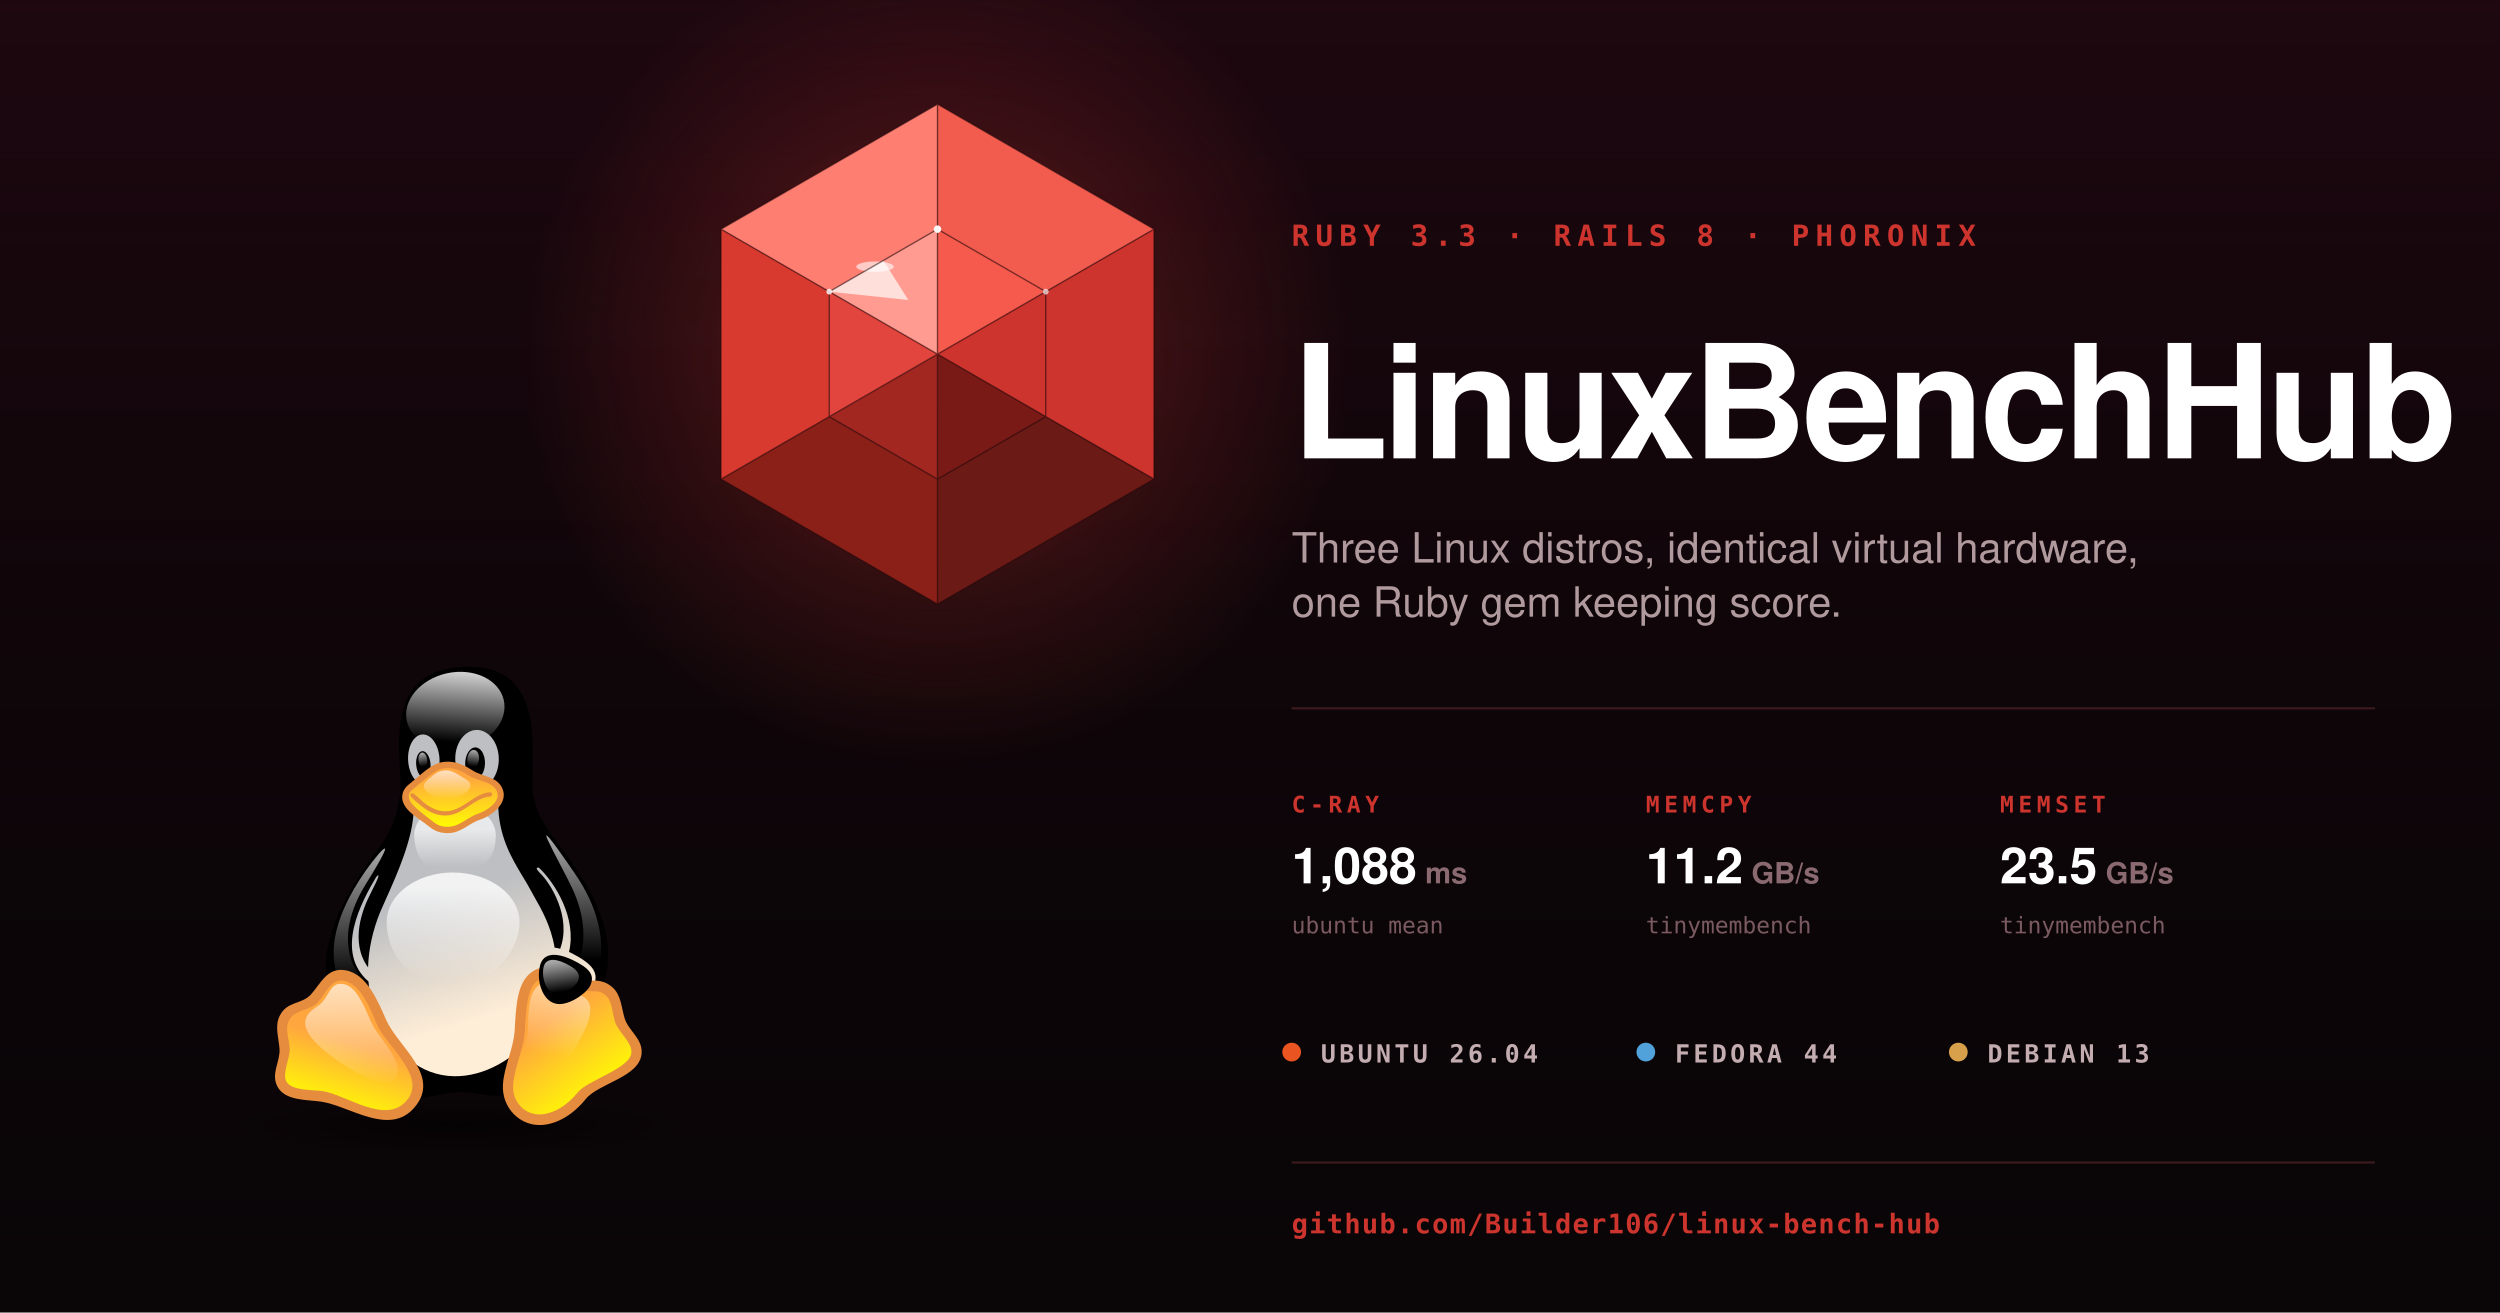
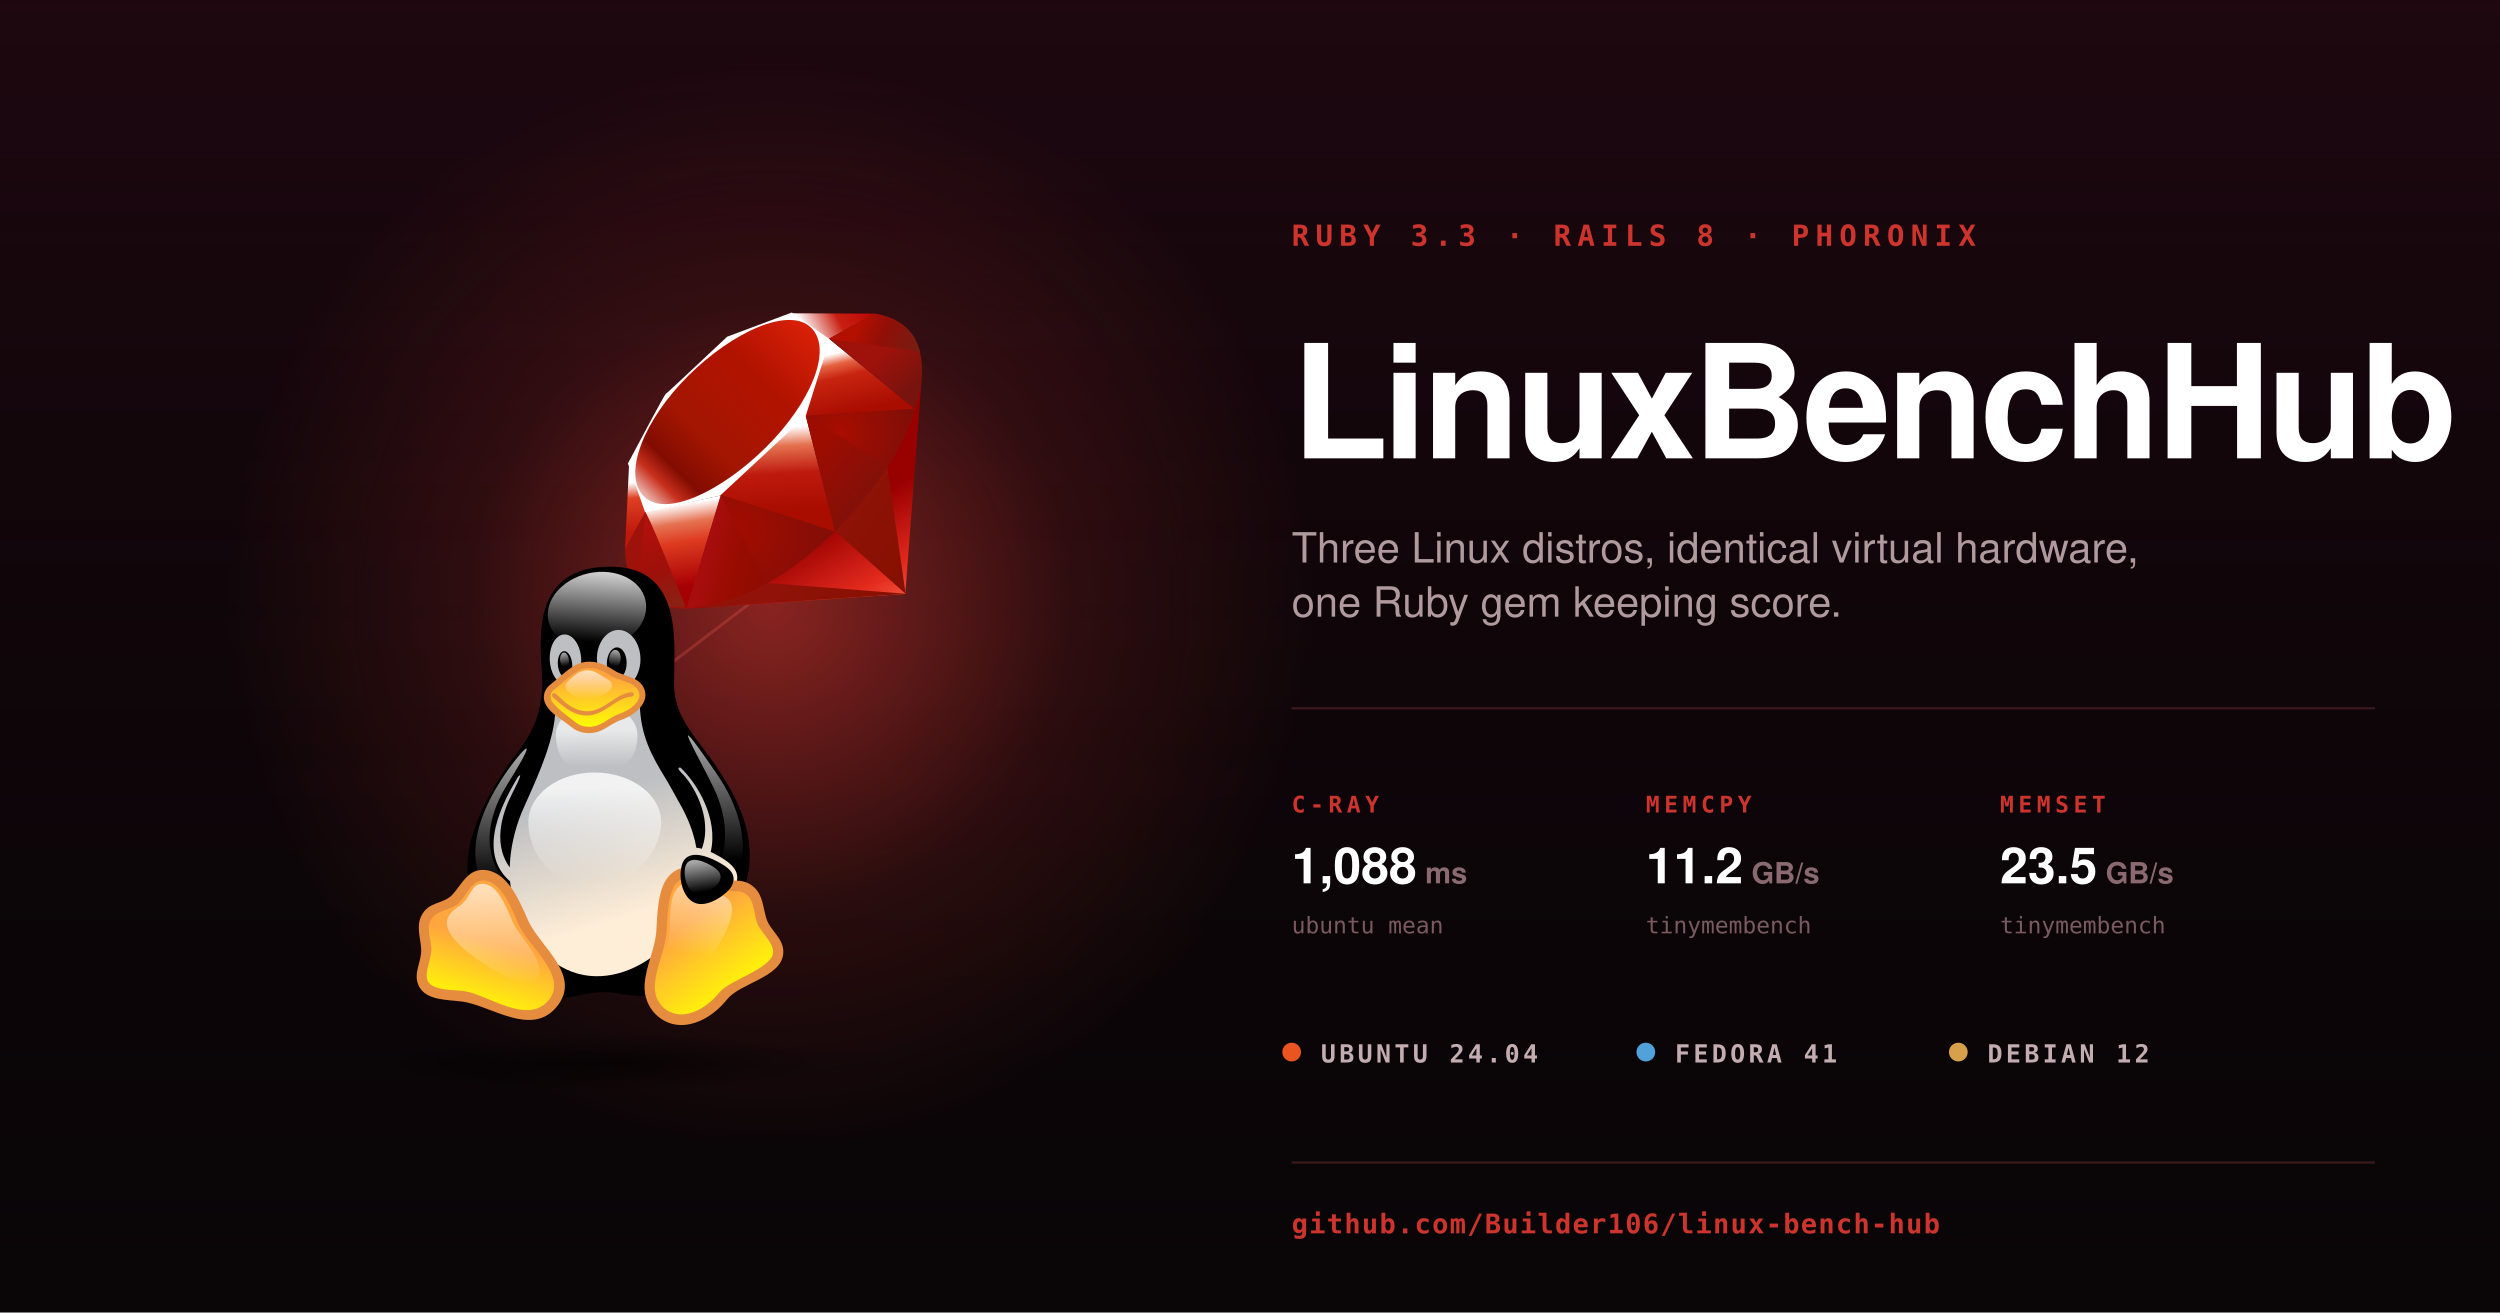
<svg xmlns="http://www.w3.org/2000/svg" width="1200" height="630" viewBox="0 0 1200 630">
  <defs>
    <radialGradient id="gem-glow-social" cx="50%" cy="50%" r="50%">
-       <stop offset="0%" stop-color="#cc342d" stop-opacity="0.7" />
-       <stop offset="55%" stop-color="#cc342d" stop-opacity="0.18" />
+       <stop offset="0%" stop-color="#cc342d" stop-opacity="0.65" />
+       <stop offset="55%" stop-color="#cc342d" stop-opacity="0.16" />
      <stop offset="100%" stop-color="#cc342d" stop-opacity="0" />
    </radialGradient>
    <linearGradient id="bg-warm-social" x1="50%" y1="0%" x2="50%" y2="100%">
      <stop offset="0%" stop-color="#220812" stop-opacity="0.85" />
      <stop offset="100%" stop-color="#0a0507" stop-opacity="0" />
    </linearGradient>
    <radialGradient id="tux-ground-social" cx="50%" cy="50%" r="50%">
-       <stop offset="0%" stop-color="#000000" stop-opacity="0.55" />
+       <stop offset="0%" stop-color="#000000" stop-opacity="0.6" />
      <stop offset="100%" stop-color="#000000" stop-opacity="0" />
    </radialGradient>
+     <linearGradient id="scan-line-social" x1="0%" y1="0%" x2="100%" y2="100%">
+       <stop offset="0%" stop-color="#cc342d" stop-opacity="0" />
+       <stop offset="50%" stop-color="#f25c4f" stop-opacity="0.45" />
+       <stop offset="100%" stop-color="#cc342d" stop-opacity="0" />
+     </linearGradient>
    <linearGradient id="paint0_linear_87_7435" x1="16.058" y1="6.306" x2="15.836" y2="9.306" gradientUnits="userSpaceOnUse">
      <stop stop-color="white" stop-opacity="0.8" />
      <stop offset="1" stop-color="white" stop-opacity="0" />
    </linearGradient>
    <linearGradient id="paint1_linear_87_7435" x1="12.897" y1="22.672" x2="11.251" y2="17.272" gradientUnits="userSpaceOnUse">
      <stop stop-color="#FFEED7" />
      <stop offset="1" stop-color="#BDBFC2" />
    </linearGradient>
    <linearGradient id="paint2_linear_87_7435" x1="12.897" y1="22.672" x2="11.251" y2="17.272" gradientUnits="userSpaceOnUse">
      <stop stop-color="#FFEED7" />
      <stop offset="1" stop-color="#BDBFC2" />
    </linearGradient>
    <linearGradient id="paint3_linear_87_7435" x1="16.668" y1="9.655" x2="16.575" y2="10.354" gradientUnits="userSpaceOnUse">
      <stop stop-color="white" stop-opacity="0.65" />
      <stop offset="1" stop-color="white" stop-opacity="0" />
    </linearGradient>
    <linearGradient id="paint4_linear_87_7435" x1="14.434" y1="9.783" x2="14.534" y2="10.348" gradientUnits="userSpaceOnUse">
      <stop stop-color="white" stop-opacity="0.65" />
      <stop offset="1" stop-color="white" stop-opacity="0" />
    </linearGradient>
    <linearGradient id="paint5_linear_87_7435" x1="15.761" y1="15.631" x2="15.778" y2="19.627" gradientUnits="userSpaceOnUse">
      <stop stop-color="white" stop-opacity="0.8" />
      <stop offset="1" stop-color="white" stop-opacity="0" />
    </linearGradient>
    <linearGradient id="paint6_linear_87_7435" x1="15.85" y1="13.125" x2="15.869" y2="14.714" gradientUnits="userSpaceOnUse">
      <stop stop-color="white" stop-opacity="0.65" />
      <stop offset="1" stop-color="white" stop-opacity="0" />
    </linearGradient>
    <linearGradient id="paint7_linear_87_7435" x1="11.72" y1="14.105" x2="11.72" y2="19.937" gradientUnits="userSpaceOnUse">
      <stop stop-color="white" stop-opacity="0.65" />
      <stop offset="1" stop-color="white" stop-opacity="0" />
    </linearGradient>
    <linearGradient id="paint8_linear_87_7435" x1="21.033" y1="13.536" x2="21.031" y2="18.805" gradientUnits="userSpaceOnUse">
      <stop stop-color="white" stop-opacity="0.65" />
      <stop offset="1" stop-color="white" stop-opacity="0" />
    </linearGradient>
    <linearGradient id="paint9_linear_87_7435" x1="11.429" y1="22.437" x2="10.535" y2="25.421" gradientUnits="userSpaceOnUse">
      <stop stop-color="#FFA63F" />
      <stop offset="1" stop-color="#FFFF00" />
    </linearGradient>
    <linearGradient id="paint10_linear_87_7435" x1="19.882" y1="21.53" x2="22.266" y2="24.78" gradientUnits="userSpaceOnUse">
      <stop stop-color="#FFA63F" />
      <stop offset="1" stop-color="#FFFF00" />
    </linearGradient>
    <linearGradient id="paint11_linear_87_7435" x1="20.52" y1="18.933" x2="19.686" y2="22.86" gradientUnits="userSpaceOnUse">
      <stop stop-color="white" stop-opacity="0.65" />
      <stop offset="1" stop-color="white" stop-opacity="0" />
    </linearGradient>
    <linearGradient id="paint12_linear_87_7435" x1="11.246" y1="19.904" x2="11.412" y2="24.324" gradientUnits="userSpaceOnUse">
      <stop stop-color="white" stop-opacity="0.65" />
      <stop offset="1" stop-color="white" stop-opacity="0" />
    </linearGradient>
    <linearGradient id="paint13_linear_87_7435" x1="20.375" y1="18.862" x2="20.569" y2="20.182" gradientUnits="userSpaceOnUse">
      <stop stop-color="white" stop-opacity="0.65" />
      <stop offset="1" stop-color="white" stop-opacity="0" />
    </linearGradient>
    <linearGradient id="paint14_linear_87_7435" x1="15.764" y1="10.784" x2="15.78" y2="13.11" gradientUnits="userSpaceOnUse">
      <stop stop-color="#FFA63F" />
      <stop offset="1" stop-color="#FFFF00" />
    </linearGradient>
    <linearGradient id="paint15_linear_87_7435" x1="15.511" y1="10.564" x2="15.506" y2="11.794" gradientUnits="userSpaceOnUse">
      <stop stop-color="white" stop-opacity="0.65" />
      <stop offset="1" stop-color="white" stop-opacity="0" />
    </linearGradient>
+     <linearGradient id="ruby_lg1" gradientUnits="userSpaceOnUse" x1="174.074" y1="215.549" x2="132.276" y2="141.753">
+       <stop offset="0" stop-color="#FB7655" />
+       <stop offset="0.41" stop-color="#E42B1E" />
+       <stop offset="0.99" stop-color="#990000" />
+     </linearGradient>
+     <linearGradient id="ruby_lg2" gradientUnits="userSpaceOnUse" x1="194.895" y1="153.558" x2="141.028" y2="117.409">
+       <stop offset="0" stop-color="#871101" />
+       <stop offset="1" stop-color="#911209" />
+     </linearGradient>
+     <linearGradient id="ruby_lg3" gradientUnits="userSpaceOnUse" x1="151.795" y1="217.785" x2="97.93" y2="181.638">
+       <stop offset="0" stop-color="#871101" />
+       <stop offset="1" stop-color="#911209" />
+     </linearGradient>
+     <linearGradient id="ruby_lg4" gradientUnits="userSpaceOnUse" x1="38.696" y1="127.391" x2="47.047" y2="181.661">
+       <stop offset="0" stop-color="#FFFFFF" />
+       <stop offset="0.23" stop-color="#E57252" />
+       <stop offset="0.46" stop-color="#DE3B20" />
+       <stop offset="1" stop-color="#A60003" />
+     </linearGradient>
+     <linearGradient id="ruby_lg5" gradientUnits="userSpaceOnUse" x1="96.133" y1="76.715" x2="99.21" y2="132.102">
+       <stop offset="0" stop-color="#FFFFFF" />
+       <stop offset="0.23" stop-color="#E4714E" />
+       <stop offset="0.56" stop-color="#BE1A0D" />
+       <stop offset="1" stop-color="#A80D00" />
+     </linearGradient>
+     <linearGradient id="ruby_lg6" gradientUnits="userSpaceOnUse" x1="147.103" y1="25.521" x2="156.314" y2="65.216">
+       <stop offset="0" stop-color="#FFFFFF" />
+       <stop offset="0.18" stop-color="#E46342" />
+       <stop offset="0.4" stop-color="#C82410" />
+       <stop offset="1" stop-color="#A80D00" />
+     </linearGradient>
+     <linearGradient id="ruby_lg7" gradientUnits="userSpaceOnUse" x1="118.976" y1="11.541" x2="158.669" y2="-8.305">
+       <stop offset="0" stop-color="#FFFFFF" />
+       <stop offset="0.54" stop-color="#C81F11" />
+       <stop offset="1" stop-color="#BF0905" />
+     </linearGradient>
+     <linearGradient id="ruby_lg8" gradientUnits="userSpaceOnUse" x1="3.903" y1="113.555" x2="7.17" y2="146.263">
+       <stop offset="0" stop-color="#FFFFFF" />
+       <stop offset="0.31" stop-color="#DE4024" />
+       <stop offset="1" stop-color="#BF190B" />
+     </linearGradient>
+     <linearGradient id="ruby_lg9" gradientUnits="userSpaceOnUse" x1="-18.556" y1="155.105" x2="135.015" y2="-2.809">
+       <stop offset="0" stop-color="#BD0012" />
+       <stop offset="0.07" stop-color="#FFFFFF" />
+       <stop offset="0.17" stop-color="#FFFFFF" />
+       <stop offset="0.27" stop-color="#C82F1C" />
+       <stop offset="0.33" stop-color="#820C01" />
+       <stop offset="0.46" stop-color="#A31601" />
+       <stop offset="0.72" stop-color="#B31301" />
+       <stop offset="1" stop-color="#E82609" />
+     </linearGradient>
+     <linearGradient id="ruby_lg10" gradientUnits="userSpaceOnUse" x1="99.075" y1="171.033" x2="52.818" y2="159.617">
+       <stop offset="0" stop-color="#8C0C01" />
+       <stop offset="0.54" stop-color="#990C00" />
+       <stop offset="1" stop-color="#A80D0E" />
+     </linearGradient>
+     <linearGradient id="ruby_lg11" gradientUnits="userSpaceOnUse" x1="178.526" y1="115.515" x2="137.433" y2="78.684">
+       <stop offset="0" stop-color="#7E110B" />
+       <stop offset="1" stop-color="#9E0C00" />
+     </linearGradient>
+     <linearGradient id="ruby_lg12" gradientUnits="userSpaceOnUse" x1="193.624" y1="47.937" x2="173.154" y2="26.054">
+       <stop offset="0" stop-color="#79130D" />
+       <stop offset="1" stop-color="#9E120B" />
+     </linearGradient>
+     <radialGradient id="ruby_rg1" cx="143.832" cy="79.388" r="50.358" gradientUnits="userSpaceOnUse">
+       <stop offset="0" stop-color="#A80D00" />
+       <stop offset="1" stop-color="#7E0E08" />
+     </radialGradient>
+     <radialGradient id="ruby_rg2" cx="74.092" cy="145.751" r="66.944" gradientUnits="userSpaceOnUse">
+       <stop offset="0" stop-color="#A30C00" />
+       <stop offset="1" stop-color="#800E08" />
+     </radialGradient>
+     <linearGradient id="ruby_lg13" gradientUnits="userSpaceOnUse" x1="26.67" y1="197.336" x2="9.989" y2="140.742">
+       <stop offset="0" stop-color="#8B2114" />
+       <stop offset="0.43" stop-color="#9E100A" />
+       <stop offset="1" stop-color="#B3100C" />
+     </linearGradient>
+     <linearGradient id="ruby_lg14" gradientUnits="userSpaceOnUse" x1="154.641" y1="9.798" x2="192.039" y2="26.306">
+       <stop offset="0" stop-color="#B31000" />
+       <stop offset="0.44" stop-color="#910F08" />
+       <stop offset="1" stop-color="#791C12" />
+     </linearGradient>
  </defs>
  <rect width="1200" height="630" fill="#0a0507" />
  <rect width="1200" height="630" fill="url(#bg-warm-social)" />
-   <g transform="translate(450, 170)">
-     <circle cx="0" cy="0" r="200" fill="url(#gem-glow-social)" />
-     <polygon points="-103.92,-60 0,-120 0,-60 -51.96,-30" fill="#ff7e72" />
-     <polygon points="0,-120 103.92,-60 51.96,-30 0,-60" fill="#f25c4f" />
-     <polygon points="103.92,-60 103.92,60 51.96,30 51.96,-30" fill="#cc342d" />
-     <polygon points="103.92,60 0,120 0,60 51.96,30" fill="#6b1a16" />
-     <polygon points="0,120 -103.92,60 -51.96,30 0,60" fill="#8a2018" />
-     <polygon points="-103.92,60 -103.92,-60 -51.96,-30 -51.96,30" fill="#d83a30" />
-     <polygon points="-51.96,-30 0,-60 0,0" fill="#ff9b91" />
-     <polygon points="0,-60 51.96,-30 0,0" fill="#f55a4d" />
-     <polygon points="51.96,-30 51.96,30 0,0" fill="#cc342d" />
-     <polygon points="51.96,30 0,60 0,0" fill="#7a1a16" />
-     <polygon points="0,60 -51.96,30 0,0" fill="#a32721" />
-     <polygon points="-51.96,30 -51.96,-30 0,0" fill="#e2453d" />
-     <polygon points="-51.96,-30 -26,-45 -14,-26" fill="#fff5f3" opacity="0.75" />
-     <ellipse cx="-30" cy="-42" rx="9" ry="2.5" fill="#ffffff" opacity="0.6" />
-     <g fill="none" stroke="#1a0306" stroke-width="0.7" opacity="0.5">
-       <polygon points="0,-60 51.96,-30 51.96,30 0,60 -51.96,30 -51.96,-30" />
-       <polygon points="0,-120 103.92,-60 103.92,60 0,120 -103.92,60 -103.92,-60" />
-       <line x1="0" y1="-60" x2="0" y2="-120" />
-       <line x1="51.96" y1="-30" x2="103.92" y2="-60" />
-       <line x1="51.96" y1="30" x2="103.92" y2="60" />
-       <line x1="0" y1="60" x2="0" y2="120" />
-       <line x1="-51.96" y1="30" x2="-103.92" y2="60" />
-       <line x1="-51.96" y1="-30" x2="-103.92" y2="-60" />
-       <line x1="0" y1="0" x2="0" y2="-60" />
-       <line x1="0" y1="0" x2="51.96" y2="-30" />
-       <line x1="0" y1="0" x2="51.96" y2="30" />
-       <line x1="0" y1="0" x2="0" y2="60" />
-       <line x1="0" y1="0" x2="-51.96" y2="30" />
-       <line x1="0" y1="0" x2="-51.96" y2="-30" />
-     </g>
-     <circle cx="0" cy="-60" r="1.8" fill="#ffffff" opacity="0.95" />
-     <circle cx="51.96" cy="-30" r="1.4" fill="#ffffff" opacity="0.65" />
-     <circle cx="-51.96" cy="-30" r="1.4" fill="#ffffff" opacity="0.8" />
+   <circle cx="370" cy="290" r="260" fill="url(#gem-glow-social)" />
+   <line x1="425" y1="240" x2="320" y2="320" stroke="url(#scan-line-social)" stroke-width="1.4" opacity="0.6" />
+   <g transform="translate(300, 150) scale(0.72)">
+     <polygon style="fill:url(#ruby_lg1);fill-rule:evenodd" clip-rule="evenodd" points="153.5,130.41 40.38,197.58 186.849,187.641 198.13,39.95" />
+     <polygon style="fill:url(#ruby_lg2);fill-rule:evenodd" clip-rule="evenodd" points="187.089,187.54 174.5,100.65 140.209,145.93" />
+     <polygon style="fill:url(#ruby_lg3);fill-rule:evenodd" clip-rule="evenodd" points="187.259,187.54 95.03,180.3 40.87,197.391" />
+     <polygon style="fill:url(#ruby_lg4);fill-rule:evenodd" clip-rule="evenodd" points="41,197.41 64.04,121.93 13.34,132.771" />
+     <polygon style="fill:url(#ruby_lg5);fill-rule:evenodd" clip-rule="evenodd" points="140.2,146.18 119,63.14 58.33,120.01" />
+     <polygon style="fill:url(#ruby_lg6);fill-rule:evenodd" clip-rule="evenodd" points="193.32,64.31 135.97,17.47 120,69.1" />
+     <polygon style="fill:url(#ruby_lg7);fill-rule:evenodd" clip-rule="evenodd" points="166.5,0.77 132.77,19.41 111.49,0.52" />
+     <polygon style="fill:url(#ruby_lg8);fill-rule:evenodd" clip-rule="evenodd" points="0,158.09 14.13,132.32 2.7,101.62" />
+     <path style="fill:#ffffff;fill-rule:evenodd" clip-rule="evenodd" d="m 1.94,100.65 11.5,32.62 49.97,-11.211 57.05,-53.02 L 136.56,17.9 111.209,0 68.109,16.13 C 54.53,28.76 28.18,53.75 27.23,54.22 26.29,54.7 9.83,85.81 1.94,100.65 z" />
+     <path style="fill:url(#ruby_lg9);fill-rule:evenodd" clip-rule="evenodd" d="m 42.32,42.05 c 29.43,-29.18 67.37,-46.42 81.93,-31.73 14.551,14.69 -0.88,50.39 -30.31,79.56 -29.43,29.17 -66.9,47.36 -81.45,32.67 -14.56,-14.68 0.4,-51.33 29.83,-80.5 z" />
+     <path style="fill:url(#ruby_lg10);fill-rule:evenodd" clip-rule="evenodd" d="m 41,197.38 22.86,-75.72 75.92,24.39 C 112.33,171.79 81.8,193.55 41,197.38 z" />
+     <path style="fill:url(#ruby_lg11);fill-rule:evenodd" clip-rule="evenodd" d="m 120.56,68.89 19.49,77.2 C 162.98,121.98 183.56,96.06 193.639,64 l -73.079,4.89 z" />
+     <path style="fill:url(#ruby_lg12);fill-rule:evenodd" clip-rule="evenodd" d="m 193.44,64.39 c 7.8,-23.54 9.6,-57.31 -27.181,-63.58 l -30.18,16.67 57.361,46.91 z" />
+     <path style="fill:#9e1209;fill-rule:evenodd" clip-rule="evenodd" d="m 0,157.75 c 1.08,38.851 29.11,39.43 41.05,39.771 L 13.47,133.11 0,157.75 z" />
+     <path style="fill:url(#ruby_rg1);fill-rule:evenodd" clip-rule="evenodd" d="m 120.669,69.01 c 17.62,10.83 53.131,32.58 53.851,32.98 1.119,0.63 15.31,-23.93 18.53,-37.81 l -72.381,4.83 z" />
+     <path style="fill:url(#ruby_rg2);fill-rule:evenodd" clip-rule="evenodd" d="m 63.83,121.66 30.56,58.96 c 18.07,-9.8 32.22,-21.74 45.18,-34.53 L 63.83,121.66 z" />
+     <path style="fill:url(#ruby_lg13);fill-rule:evenodd" clip-rule="evenodd" d="m 13.35,133.19 -4.33,51.56 c 8.17,11.16 19.41,12.13 31.2,11.26 -8.53,-21.23 -25.57,-63.68 -26.87,-62.82 z" />
+     <path style="fill:url(#ruby_lg14);fill-rule:evenodd" clip-rule="evenodd" d="m 135.9,17.61 60.71,8.52 C 193.37,12.4 183.42,3.54 166.46,0.77 L 135.9,17.61 z" />
  </g>
-   <ellipse cx="220" cy="540" rx="115" ry="14" fill="url(#tux-ground-social)" />
-   <g transform="translate(44, 254) scale(11)">
+   <ellipse cx="290" cy="510" rx="108" ry="14" fill="url(#tux-ground-social)" />
+   <g transform="translate(112, 206) scale(11)">
    <path d="M11.306 21.91C11.181 21.723 11.071 21.471 10.982 21.17C9.376 19.358 10.617 16.692 11.845 14.881C11.962 14.687 12.091 14.5 12.23 14.322C13.167 13.158 13.409 12.348 13.481 11.252C13.49 11.048 13.473 10.778 13.453 10.468C13.354 8.884 13.19 6.252 16.016 6.018C19.549 5.727 19.261 8.971 19.235 10.873C19.234 10.952 19.233 11.028 19.232 11.102C19.223 12.249 19.821 13.034 20.445 13.854C20.674 14.153 20.905 14.457 21.112 14.784C21.118 14.794 21.124 14.804 21.13 14.813C22.222 16.388 23.299 18.737 21.799 20.965C21.589 21.726 21.27 22.424 20.843 22.992C19.314 25.005 17.954 24.801 16.892 24.641C16.572 24.593 16.279 24.549 16.016 24.571C15.58 24.598 15.23 24.668 14.928 24.729C13.761 24.965 13.305 25.057 11.306 21.91Z" fill="#000000" />
    <path d="M18.014 7.795C17.981 8.727 16.992 9.537 15.806 9.612C14.621 9.687 13.691 8.979 13.723 8.046C13.756 7.114 14.745 6.304 15.931 6.229C17.116 6.161 18.047 6.862 18.014 7.795Z" fill="url(#paint0_linear_87_7435)" />
    <path fill-rule="evenodd" clip-rule="evenodd" d="M15.866 10.061C15.875 10.568 16.107 11 16.433 11.195C15.37 11.1 14.051 11.489 14.051 12.225C14.035 13.47 13.342 15.02 12.843 16.135C12.745 16.354 12.654 16.557 12.577 16.737C12.269 17.502 12.083 18.32 12.061 19.122C11.243 17.995 11.838 16.548 12.158 15.921C12.585 15.095 12.576 14.992 12.411 15.185C11.776 16.265 10.58 18.433 12.078 19.736C12.125 20.318 12.267 20.881 12.518 21.399C14.523 25.442 18.276 23.782 19.514 21.685C19.679 21.387 19.812 21.099 19.918 20.82C19.98 20.859 20.046 20.89 20.117 20.909C20.739 21.093 21.669 20.392 21.892 19.957C22.16 19.378 21.885 18.983 20.968 18.514C20.922 18.491 20.875 18.469 20.83 18.448C21.181 16.968 20.212 15.428 19.52 14.774C19.391 14.742 19.373 14.816 19.573 15.015C20.009 15.433 20.957 16.923 20.444 18.309C20.36 18.286 20.278 18.27 20.201 18.262C20.043 17.316 19.623 16.58 19.329 16.066C19.263 15.949 19.203 15.844 19.154 15.751C19.055 15.562 18.937 15.366 18.811 15.159C18.328 14.359 17.739 13.384 17.739 11.939C17.665 11.621 17.365 11.409 16.966 11.292C17.429 11.199 17.777 10.657 17.765 10.007C17.752 9.305 17.313 8.747 16.789 8.761C16.265 8.775 15.846 9.36 15.866 10.061ZM16.298 10.217C16.291 10.605 16.475 10.918 16.717 10.918C16.953 10.918 17.156 10.605 17.163 10.224C17.169 9.836 16.986 9.523 16.743 9.523C16.501 9.523 16.305 9.836 16.298 10.217Z" fill="url(#paint1_linear_87_7435)" />
    <path fill-rule="evenodd" clip-rule="evenodd" d="M14.556 11.15C14.935 11.129 15.211 10.619 15.178 10.013C15.145 9.408 14.811 8.938 14.431 8.958C14.051 8.979 13.776 9.489 13.809 10.095C13.842 10.701 14.176 11.17 14.556 11.15ZM14.785 10.224C14.818 10.544 14.7 10.816 14.529 10.844C14.359 10.864 14.195 10.626 14.163 10.306C14.13 9.986 14.248 9.714 14.418 9.687C14.588 9.666 14.752 9.904 14.785 10.224Z" fill="url(#paint2_linear_87_7435)" />
    <path d="M16.396 10C16.376 10.217 16.475 10.394 16.612 10.408C16.75 10.422 16.881 10.251 16.9 10.04C16.92 9.823 16.822 9.646 16.684 9.632C16.547 9.618 16.416 9.789 16.396 10Z" fill="url(#paint3_linear_87_7435)" />
    <path d="M14.641 10.054C14.661 10.231 14.589 10.388 14.484 10.401C14.379 10.415 14.281 10.279 14.261 10.095C14.241 9.918 14.313 9.762 14.418 9.748C14.523 9.734 14.621 9.877 14.641 10.054Z" fill="url(#paint4_linear_87_7435)" />
    <path d="M18.669 17.152C18.669 18.35 17.562 19.902 15.662 19.889C13.704 19.902 12.872 18.35 12.872 17.152C12.872 15.955 14.169 14.981 15.767 14.981C17.372 14.988 18.669 15.955 18.669 17.152Z" fill="url(#paint5_linear_87_7435)" />
    <path d="M17.635 13.389C17.615 14.628 16.835 14.921 15.853 14.921C14.87 14.921 14.156 14.737 14.071 13.389C14.071 12.545 14.87 12.055 15.853 12.055C16.835 12.048 17.635 12.539 17.635 13.389Z" fill="url(#paint6_linear_87_7435)" />
    <path d="M11.694 15.295C12.336 14.281 13.691 12.722 11.949 15.512C10.534 17.813 11.425 19.29 11.884 19.698C13.207 20.923 13.154 21.747 12.113 21.1C9.879 19.718 10.344 17.391 11.694 15.295Z" fill="url(#paint7_linear_87_7435)" />
    <path d="M20.988 15.71C20.431 14.519 18.663 11.497 21.073 15.009C23.268 18.187 21.728 20.399 21.453 20.617C21.178 20.835 20.255 21.277 20.523 20.508C20.798 19.739 22.161 18.283 20.988 15.71Z" fill="url(#paint8_linear_87_7435)" />
    <path d="M11.209 25.102C9.742 24.292 7.613 25.259 8.386 23.067C8.543 22.57 8.156 21.822 8.405 21.338C8.7 20.746 9.336 20.876 9.715 20.481C10.089 20.073 10.325 19.365 11.025 19.474C11.72 19.582 12.185 20.467 12.67 21.556C13.03 22.332 14.301 23.428 14.215 24.299C14.111 25.633 12.65 25.885 11.209 25.102Z" fill="url(#paint9_linear_87_7435)" />
    <path fill-rule="evenodd" clip-rule="evenodd" d="M9.877 20.64C9.52 21.031 8.865 20.937 8.602 21.448C8.433 21.776 8.617 22.28 8.642 22.639C8.673 23.082 8.305 23.711 8.492 24.09C8.703 24.515 9.653 24.46 10.071 24.521C11.102 24.672 12.806 26.006 13.739 24.941C14.65 23.9 12.898 22.582 12.468 21.657C12.189 21.029 11.771 19.825 10.992 19.703C10.443 19.617 10.193 20.294 9.877 20.64ZM11.058 19.245C12.028 19.397 12.513 20.654 12.871 21.457C13.414 22.623 15.275 23.875 14.069 25.253C12.973 26.504 11.244 25.16 10.009 24.98C9.392 24.89 8.419 24.955 8.096 24.302C7.818 23.74 8.236 23.232 8.197 22.672C8.164 22.195 7.976 21.683 8.208 21.231C8.525 20.595 9.139 20.748 9.555 20.319C9.998 19.833 10.263 19.121 11.058 19.245Z" fill="#E68C3F" />
    <path d="M21.381 24.728C22.456 23.373 24.846 23.652 23.235 21.794C22.895 21.393 22.999 20.535 22.58 20.168C22.089 19.719 21.545 20.086 21.047 19.855C20.549 19.603 20.026 19.12 19.416 19.46C18.807 19.807 18.742 20.706 18.683 21.89C18.63 22.741 17.884 24.163 18.283 24.946C18.86 26.157 20.36 25.994 21.381 24.728Z" fill="url(#paint10_linear_87_7435)" />
    <path fill-rule="evenodd" clip-rule="evenodd" d="M21.81 19.698C22.085 19.691 22.415 19.71 22.725 19.992C23.11 20.332 23.114 20.887 23.259 21.351C23.431 21.901 24.034 22.215 23.998 22.86C23.939 23.914 22.114 24.168 21.552 24.876C21.012 25.545 20.33 25.943 19.682 25.997C18.7 26.078 17.889 25.252 17.946 24.244C17.993 23.428 18.409 22.686 18.459 21.876C18.488 21.29 18.52 20.746 18.626 20.305C18.733 19.859 18.926 19.475 19.308 19.257C20.145 18.789 20.954 19.721 21.81 19.698ZM19.522 19.664C19.295 19.793 19.151 20.032 19.059 20.417C18.965 20.807 18.934 21.307 18.904 21.905C18.854 22.716 18.438 23.457 18.391 24.271C18.35 24.997 18.907 25.596 19.647 25.535C20.148 25.493 20.727 25.176 21.209 24.58C21.64 24.037 23.514 23.534 23.553 22.833C23.578 22.375 22.977 21.946 22.835 21.494C22.724 21.141 22.719 20.593 22.436 20.345C22.255 20.18 22.064 20.155 21.821 20.161C21.116 20.18 20.176 19.299 19.522 19.664Z" fill="#E68C3F" />
    <path d="M20.916 22.917C22.579 20.365 21.341 20.386 20.922 20.188C20.503 19.984 20.064 19.582 19.573 19.862C19.081 20.147 19.055 20.882 19.042 21.849C19.023 22.543 18.466 23.707 18.8 24.353C19.206 25.109 20.189 24.013 20.916 22.917Z" fill="url(#paint11_linear_87_7435)" />
    <path d="M10.868 23.285C8.379 21.61 9.545 21.039 9.918 20.773C10.37 20.433 10.377 19.78 10.934 19.841C11.49 19.902 11.818 20.617 12.191 21.502C12.466 22.134 13.423 22.978 13.351 23.707C13.259 24.564 11.942 23.999 10.868 23.285Z" fill="url(#paint12_linear_87_7435)" />
    <path d="M21.748 19.936C21.552 20.29 20.753 20.848 20.222 20.698C19.678 20.555 19.429 19.759 19.541 19.16C19.639 18.48 20.222 18.446 20.956 18.786C21.735 19.154 21.977 19.467 21.748 19.936Z" fill="#000000" />
    <path d="M21.211 19.739C21.086 19.984 20.562 20.372 20.195 20.27C19.829 20.168 19.645 19.616 19.704 19.201C19.757 18.732 20.15 18.704 20.648 18.936C21.185 19.194 21.355 19.412 21.211 19.739Z" fill="url(#paint13_linear_87_7435)" />
    <path d="M14.437 10.858C14.699 10.606 15.335 9.837 16.54 10.64C16.763 10.79 16.946 10.803 17.372 10.994C18.23 11.361 17.824 12.246 16.907 12.545C16.514 12.675 16.16 13.171 15.453 13.124C14.844 13.09 14.686 12.675 14.313 12.45C13.651 12.062 13.553 11.538 13.913 11.259C14.274 10.98 14.411 10.878 14.437 10.858Z" fill="url(#paint14_linear_87_7435)" />
    <path fill-rule="evenodd" clip-rule="evenodd" d="M13.993 11.37C13.856 11.476 13.813 11.617 13.858 11.773C13.951 12.094 14.622 12.534 14.878 12.75C15.024 12.873 15.191 12.97 15.461 12.985C16.039 13.024 16.36 12.579 16.867 12.413C17.2 12.304 17.904 11.888 17.671 11.412C17.472 11.005 16.801 10.98 16.468 10.756C15.894 10.374 15.476 10.377 15.179 10.484C14.853 10.602 14.289 11.142 13.993 11.37ZM15.091 10.222C15.478 10.082 15.981 10.102 16.613 10.523C17.028 10.802 17.659 10.775 17.909 11.286C18.228 11.937 17.456 12.512 16.947 12.678C16.402 12.857 16.098 13.306 15.445 13.262C15.106 13.243 14.888 13.116 14.71 12.966C14.341 12.656 13.716 12.361 13.574 11.869C13.495 11.597 13.61 11.32 13.833 11.147C14.194 10.868 14.682 10.369 15.091 10.222Z" fill="#E68C3F" />
    <path fill-rule="evenodd" clip-rule="evenodd" d="M17.474 11.567C17.477 11.618 17.439 11.662 17.39 11.665C16.697 11.704 16.21 12.495 15.427 12.495C14.989 12.495 14.642 12.284 14.394 12.08C14.344 12.04 13.903 11.7 13.903 11.613C13.903 11.562 13.943 11.52 13.992 11.52C14.085 11.52 14.363 11.822 14.466 11.907C14.7 12.098 15.046 12.31 15.427 12.31C16.202 12.31 16.678 11.52 17.381 11.48C17.43 11.477 17.472 11.516 17.474 11.567Z" fill="#E68C3F" />
    <path d="M14.844 10.789C14.975 10.667 15.388 10.333 15.931 10.674C16.049 10.742 16.167 10.816 16.338 10.919C16.685 11.13 16.515 11.436 16.095 11.626C15.905 11.708 15.591 11.885 15.355 11.871C15.093 11.844 14.916 11.667 14.746 11.552C14.425 11.334 14.445 11.15 14.595 11.007C14.707 10.898 14.831 10.796 14.844 10.789Z" fill="url(#paint15_linear_87_7435)" />
  </g>
  <g font-family="Helvetica Neue, Helvetica, Arial, sans-serif">
    <text x="620" y="118" font-family="ui-monospace, SF Mono, Menlo, Consolas, monospace" font-size="14" letter-spacing="3" fill="#cc342d" font-weight="700">RUBY 3.3 · RAILS 8 · PHORONIX</text>
    <text x="620" y="220" font-size="76" font-weight="800" fill="#ffffff" letter-spacing="-0.024em">LinuxBenchHub</text>
    <text x="620" y="270" font-size="20" fill="#b09a9e">Three Linux distros, identical virtual hardware,</text>
    <text x="620" y="296" font-size="20" fill="#b09a9e">one Ruby gem keeping score.</text>
    <line x1="620" y1="340" x2="1140" y2="340" stroke="#3d1a1d" stroke-width="1" />
    <g transform="translate(620, 390)" font-family="ui-monospace, SF Mono, Menlo, Consolas, monospace">
      <g>
        <text font-size="11" letter-spacing="2.2" fill="#cc342d" font-weight="700" x="0" y="0">C-RAY</text>
        <text font-size="24" font-weight="700" fill="#ffffff" font-family="Helvetica Neue, Helvetica, Arial, sans-serif" x="0" y="34">1,088<tspan font-size="14" fill="#8a6a70" dx="4">ms</tspan>
        </text>
        <text font-size="11" fill="#7a5a60" x="0" y="58">ubuntu mean</text>
      </g>
      <g transform="translate(170, 0)">
        <text font-size="11" letter-spacing="2.2" fill="#cc342d" font-weight="700" x="0" y="0">MEMCPY</text>
        <text font-size="24" font-weight="700" fill="#ffffff" font-family="Helvetica Neue, Helvetica, Arial, sans-serif" x="0" y="34">11.2<tspan font-size="14" fill="#8a6a70" dx="4">GB/s</tspan>
        </text>
        <text font-size="11" fill="#7a5a60" x="0" y="58">tinymembench</text>
      </g>
      <g transform="translate(340, 0)">
        <text font-size="11" letter-spacing="2.2" fill="#cc342d" font-weight="700" x="0" y="0">MEMSET</text>
        <text font-size="24" font-weight="700" fill="#ffffff" font-family="Helvetica Neue, Helvetica, Arial, sans-serif" x="0" y="34">23.5<tspan font-size="14" fill="#8a6a70" dx="4">GB/s</tspan>
        </text>
        <text font-size="11" fill="#7a5a60" x="0" y="58">tinymembench</text>
      </g>
    </g>
    <g transform="translate(620, 510)" font-family="ui-monospace, SF Mono, Menlo, Consolas, monospace">
      <g>
        <circle cx="0" cy="-5" r="4.5" fill="#e95420" />
-         <text x="14" y="0" font-size="12" letter-spacing="1.6" fill="#c4adb0" font-weight="600">UBUNTU 26.04</text>
+         <text x="14" y="0" font-size="12" letter-spacing="1.6" fill="#c4adb0" font-weight="600">UBUNTU 24.04</text>
      </g>
      <g transform="translate(170, 0)">
        <circle cx="0" cy="-5" r="4.5" fill="#51a2da" />
-         <text x="14" y="0" font-size="12" letter-spacing="1.6" fill="#c4adb0" font-weight="600">FEDORA 44</text>
+         <text x="14" y="0" font-size="12" letter-spacing="1.6" fill="#c4adb0" font-weight="600">FEDORA 41</text>
      </g>
      <g transform="translate(320, 0)">
        <circle cx="0" cy="-5" r="4.5" fill="#d8a04a" />
-         <text x="14" y="0" font-size="12" letter-spacing="1.6" fill="#c4adb0" font-weight="600">DEBIAN 13</text>
+         <text x="14" y="0" font-size="12" letter-spacing="1.6" fill="#c4adb0" font-weight="600">DEBIAN 12</text>
      </g>
    </g>
    <line x1="620" y1="558" x2="1140" y2="558" stroke="#3d1a1d" stroke-width="1" />
    <text x="620" y="592" font-family="ui-monospace, SF Mono, Menlo, Consolas, monospace" font-size="13" letter-spacing="0.6" fill="#cc342d" font-weight="600">github.com/Builder106/linux-bench-hub</text>
  </g>
</svg>
